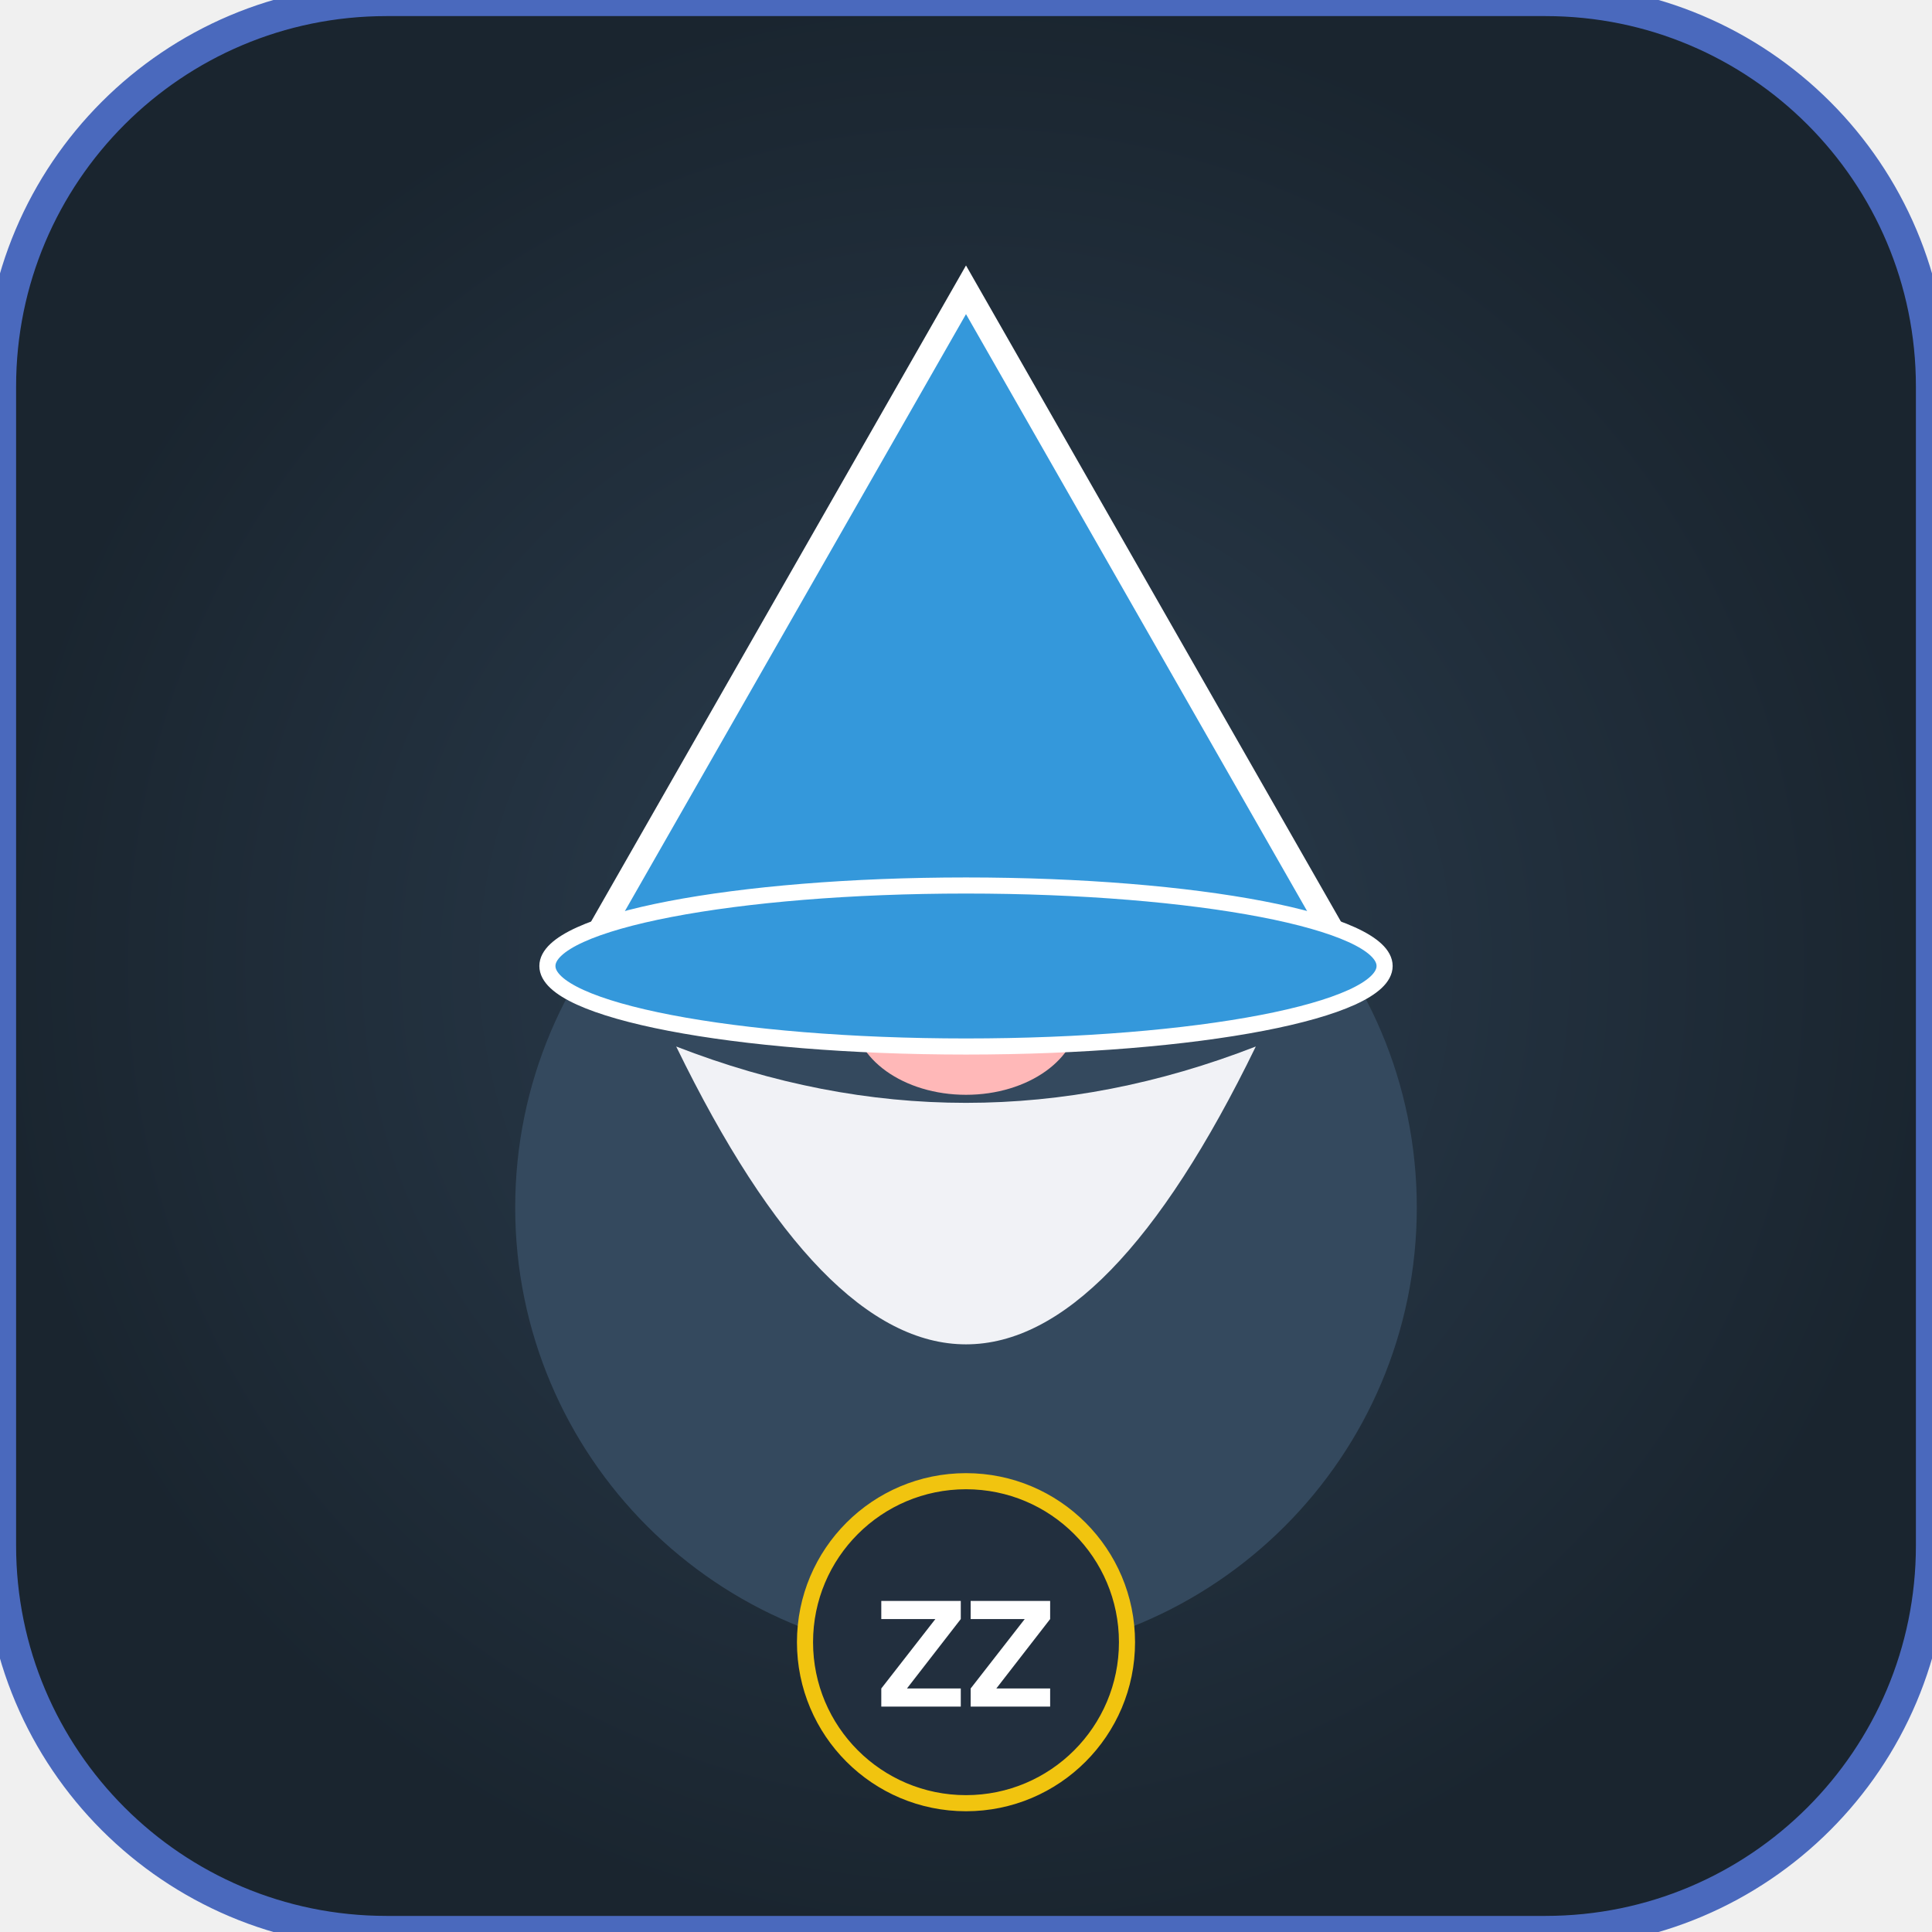
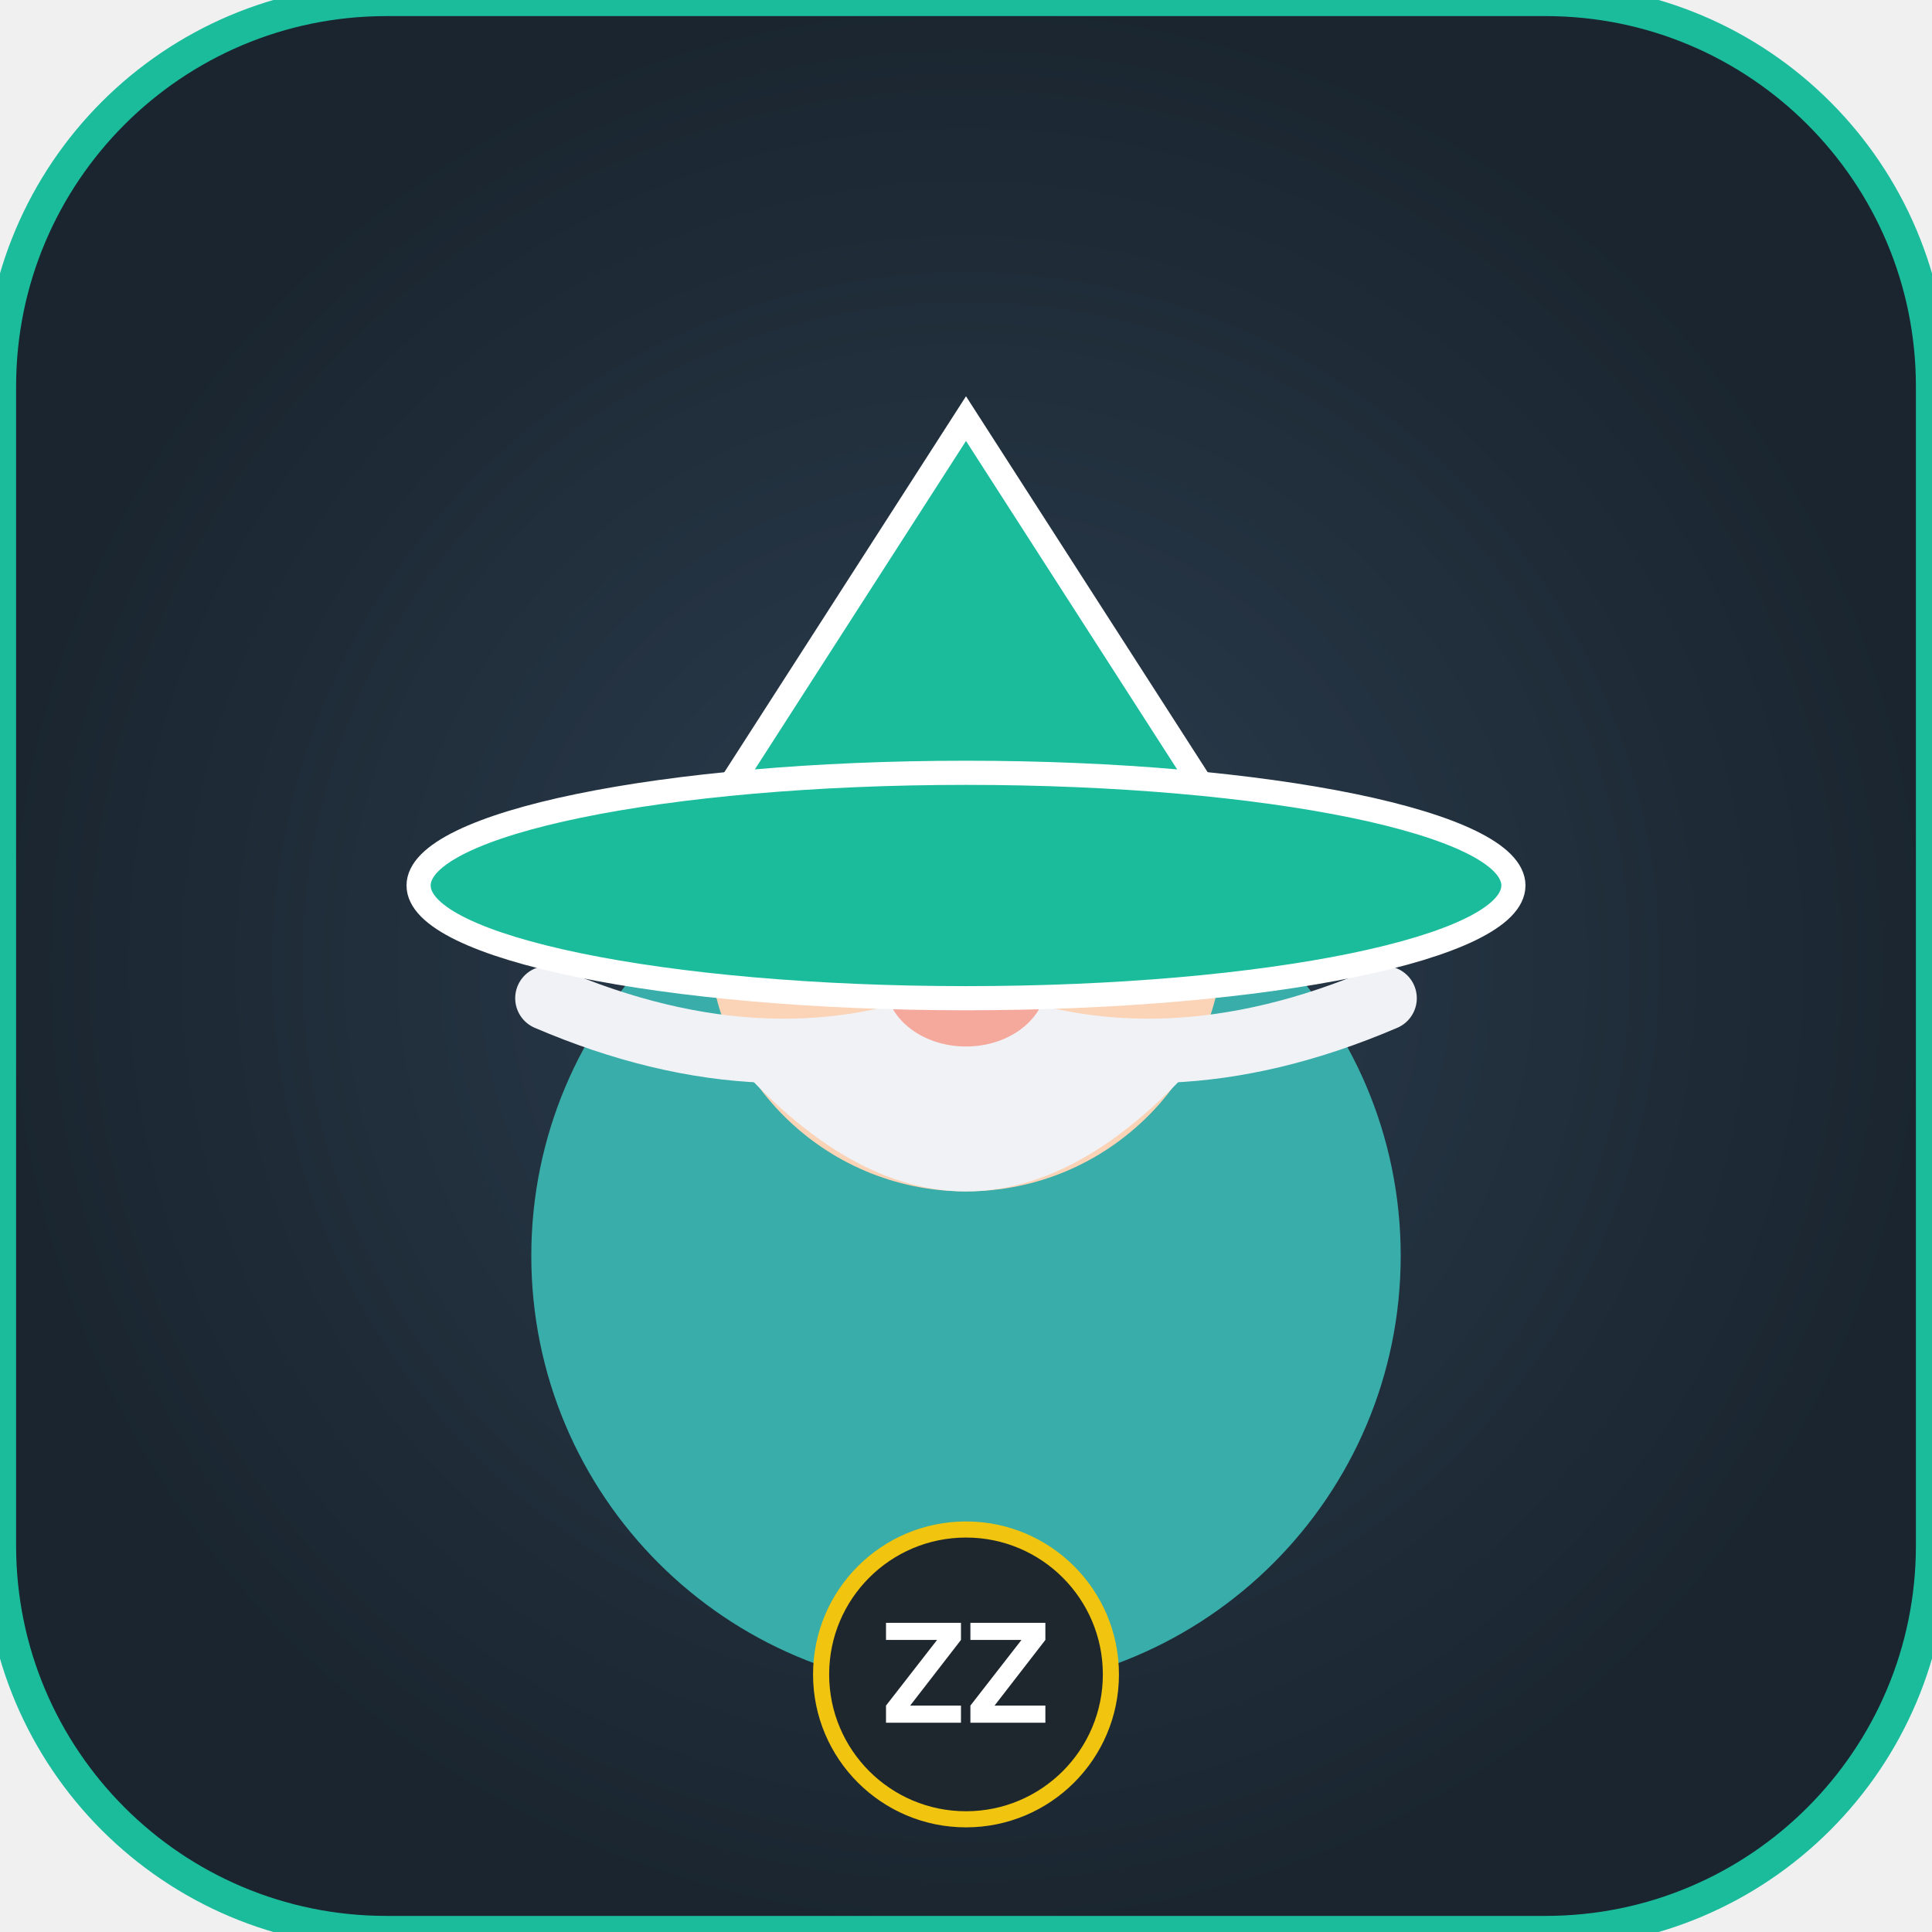
<svg xmlns="http://www.w3.org/2000/svg" viewBox="0 0 120 120" width="120" height="120">
  <defs>
    <radialGradient id="bg" cx="50%" cy="50%" r="50%">
      <stop offset="0%" stop-color="#2c3e50" />
      <stop offset="100%" stop-color="#1a252f" />
    </radialGradient>
  </defs>
-   <rect width="120" height="120" rx="24" fill="url(#bg)" stroke="#4a69bd" stroke-width="2" />
-   <circle cx="60" cy="75" r="28" fill="#34495e" />
-   <path d="M 42 65 Q 60 102 78 65 Q 60 72 42 65 Z" fill="#f1f2f6" />
-   <ellipse cx="60" cy="63" rx="7" ry="5" fill="#ffb8b8" />
-   <polygon points="36,60 60,18 84,60" fill="#3498db" stroke="#ffffff" stroke-width="1.5" />
-   <ellipse cx="60" cy="60" rx="26" ry="5" fill="#3498db" stroke="#ffffff" stroke-width="1" />
-   <circle cx="60" cy="102" r="10" fill="#222f3e" stroke="#f1c40f" stroke-width="1" />
-   <text x="60" y="106" font-family="Helvetica, Arial, sans-serif" font-size="9" font-weight="bold" fill="#ffffff" text-anchor="middle">ZZ</text>
+   <rect width="120" height="120" rx="24" fill="url(#bg)" stroke="#1abc9c" stroke-width="2" />
+   <circle cx="60" cy="78" r="27" fill="#38ada9" />
+   <circle cx="60" cy="58" r="16" fill="#fbd3b6" />
+   <path d="M 44 64 Q 60 84 76 64 Z" fill="#f1f2f6" />
+   <path d="M 34 62 Q 48 68 60 63 Q 72 68 86 62" stroke="#f1f2f6" stroke-width="4" fill="none" stroke-linecap="round" />
+   <circle cx="53" cy="56" r="2" fill="#2c3e50" />
+   <circle cx="67" cy="56" r="2" fill="#2c3e50" />
+   <ellipse cx="60" cy="61" rx="5" ry="4" fill="#f5a99c" />
+   <polygon points="42,54 60,26 78,54" fill="#1abc9c" stroke="#fff" stroke-width="1.5" />
+   <ellipse cx="60" cy="55" rx="34" ry="7" fill="#1abc9c" stroke="#fff" stroke-width="1.5" />
+   <circle cx="60" cy="104" r="9" fill="#1e272e" stroke="#f1c40f" stroke-width="1" />
+   <text x="60" y="107" font-family="Helvetica, Arial, sans-serif" font-size="8.5" font-weight="bold" fill="#ffffff" text-anchor="middle">ZZ</text>
</svg>
